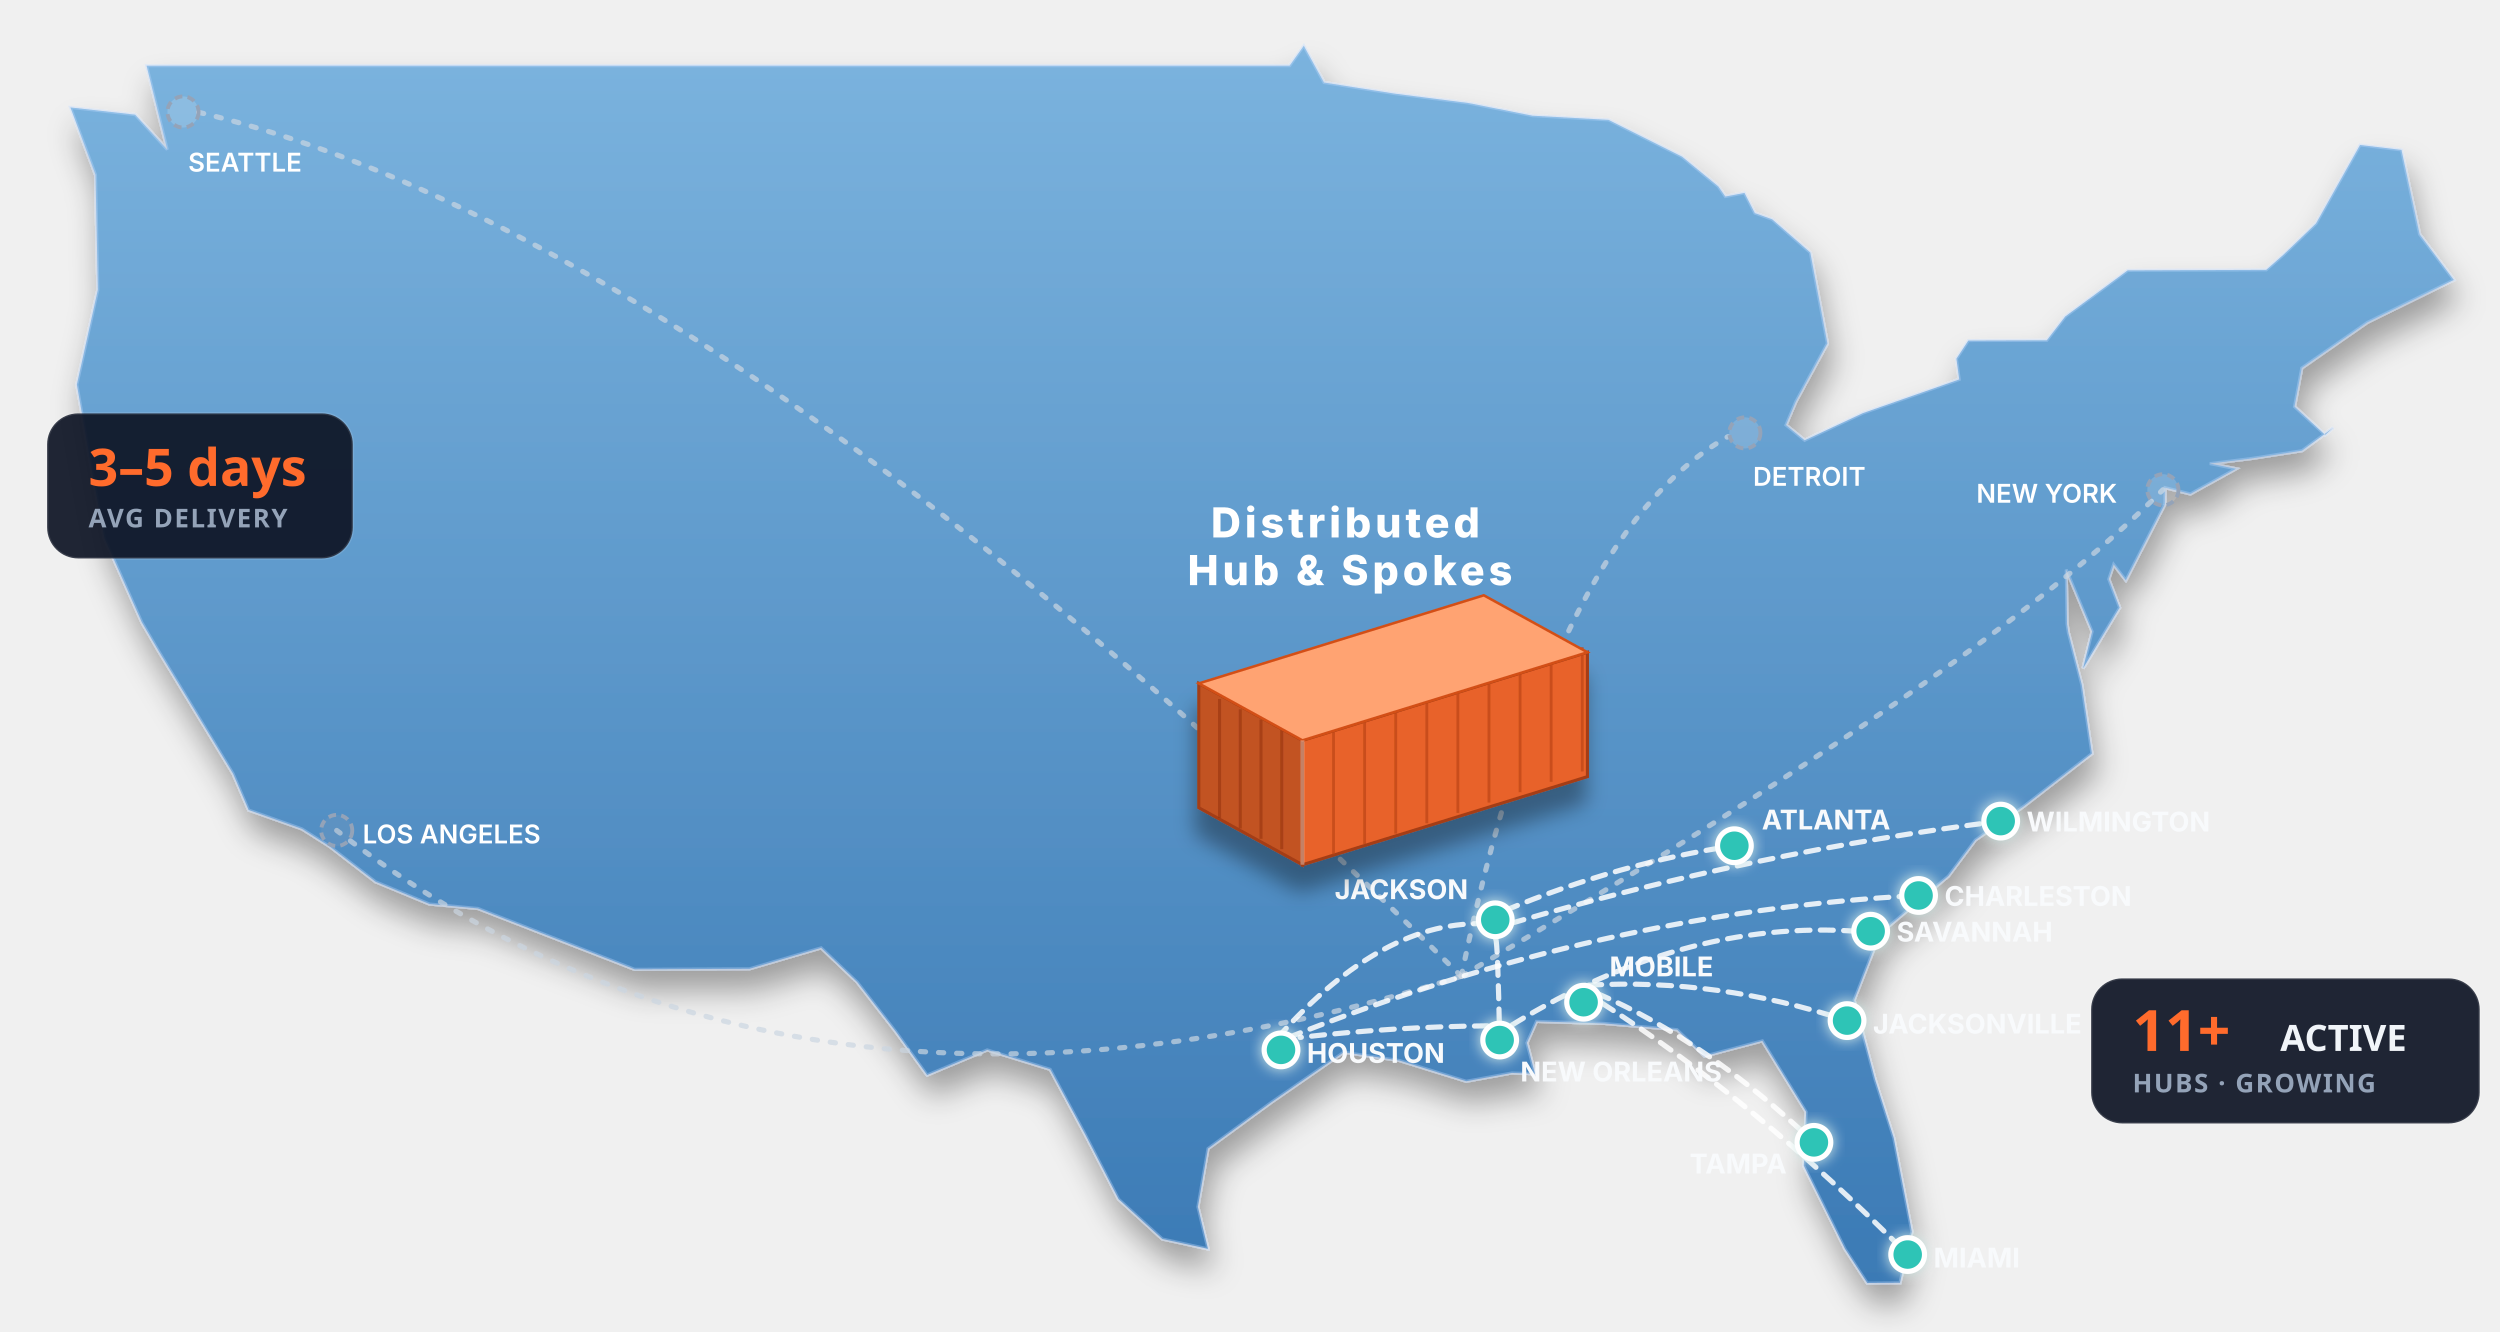
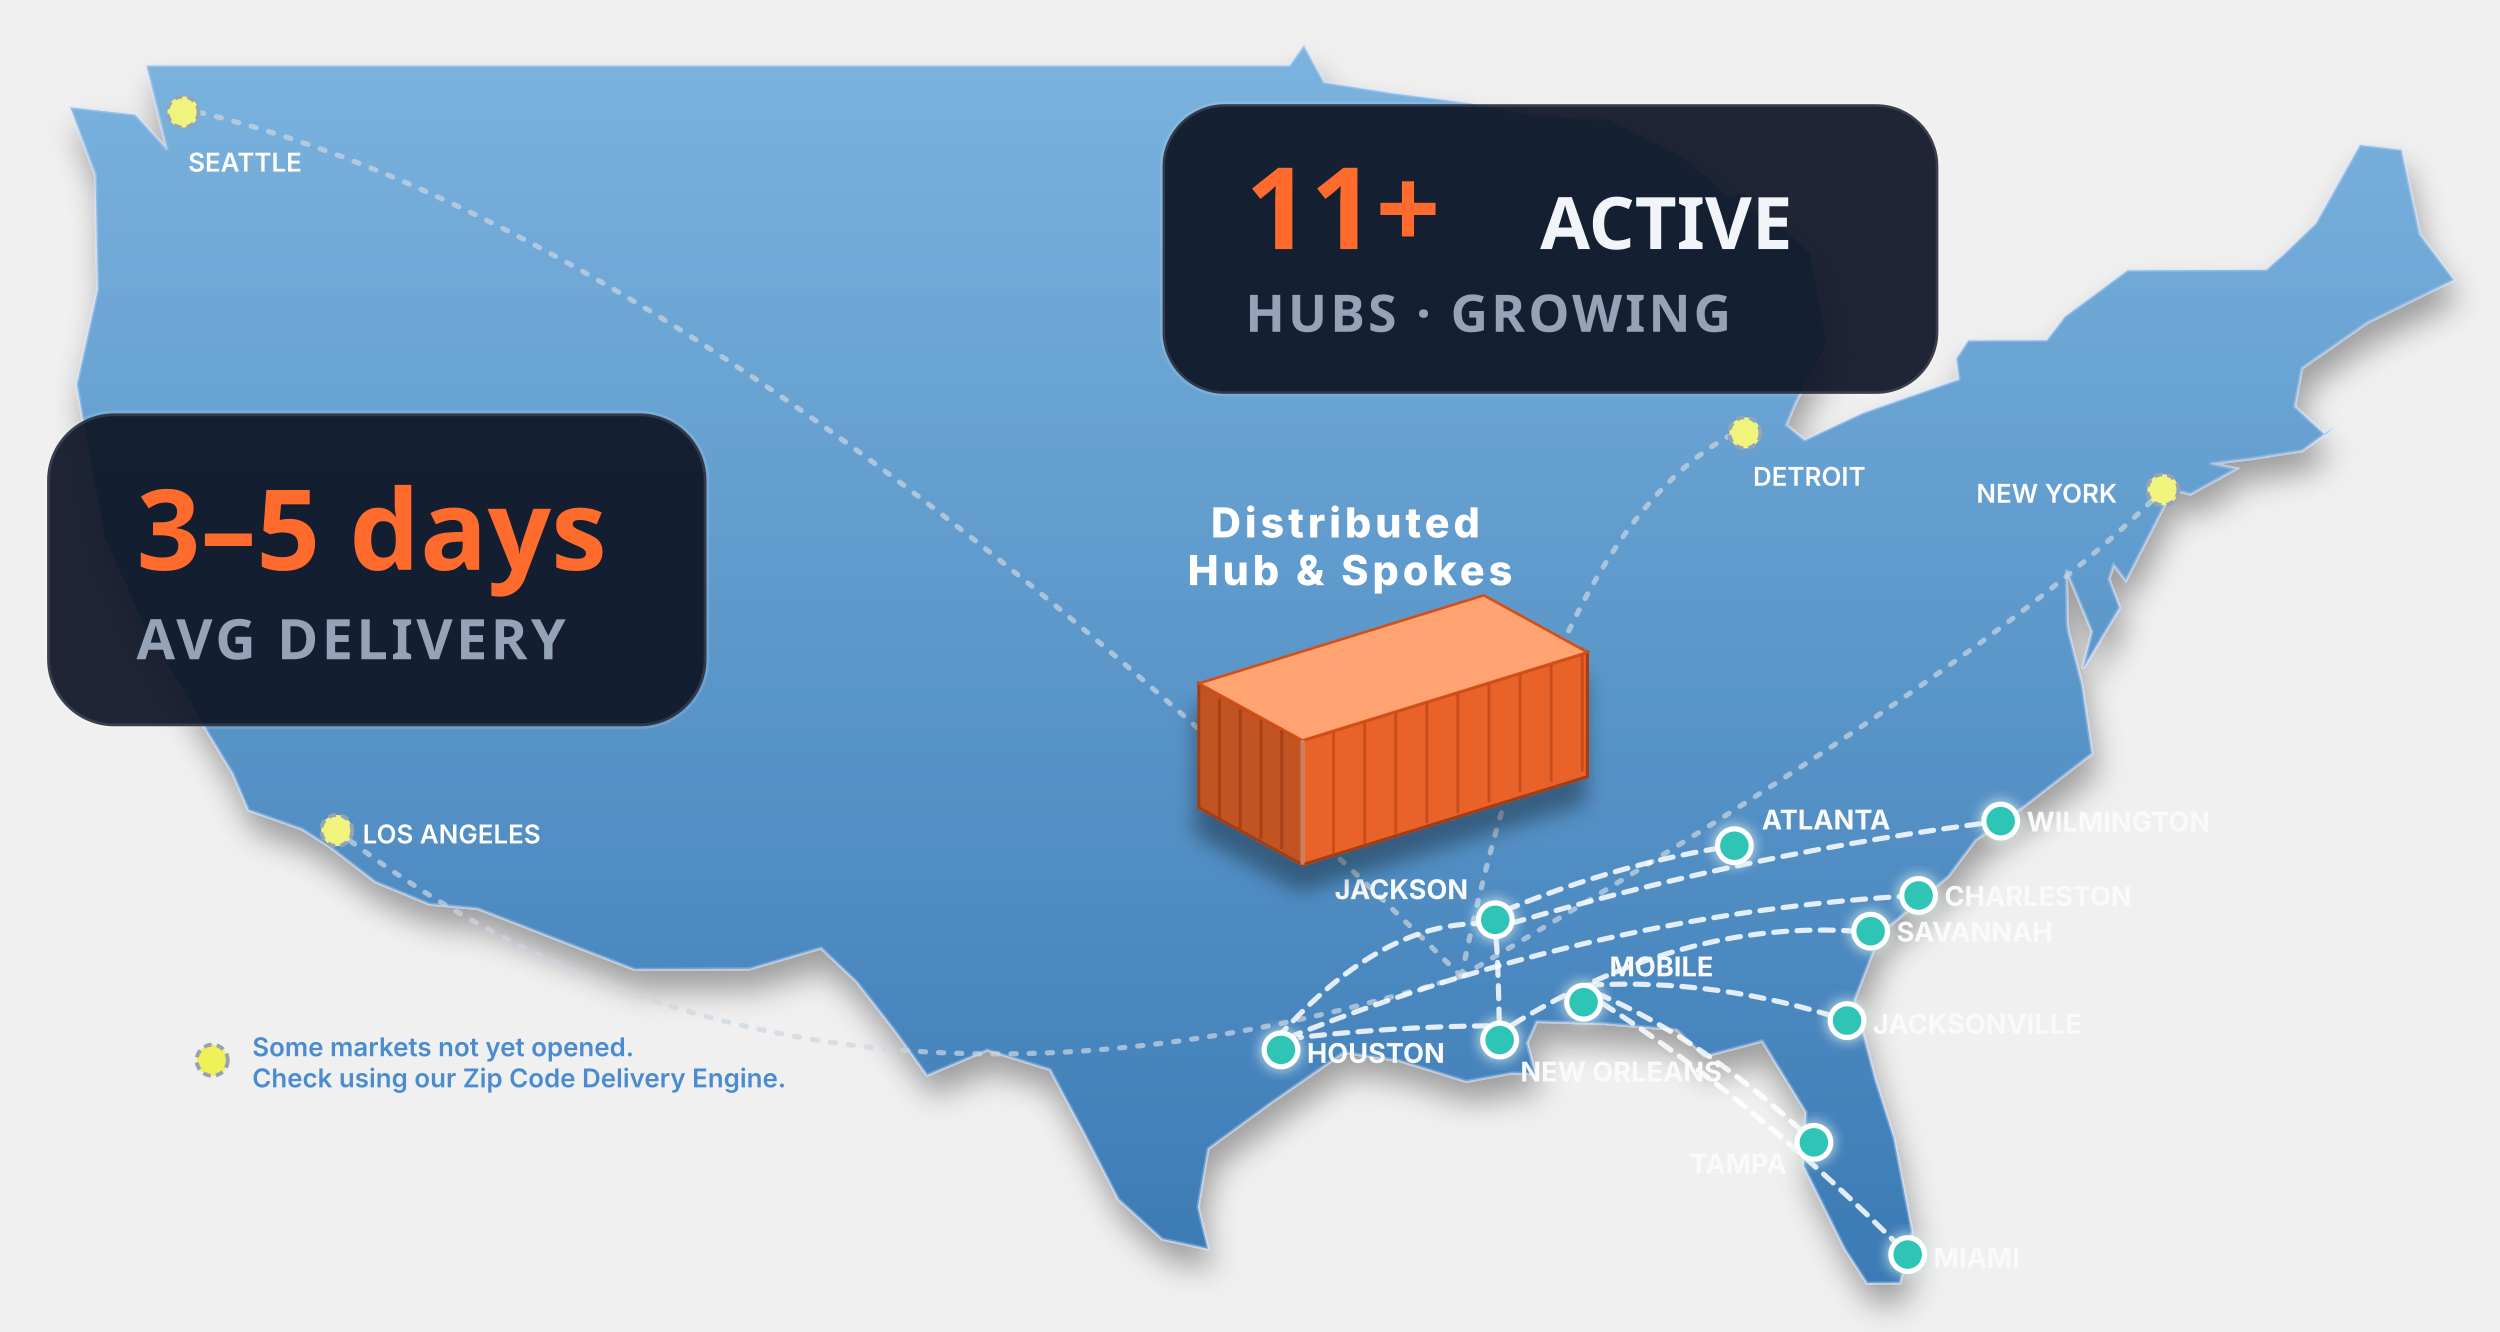
<svg xmlns="http://www.w3.org/2000/svg" id="hub-map" viewBox="-491 -213 965 514">
  <defs>
    <filter id="map-shadow" x="-8%" y="-8%" width="116%" height="120%">
      <feDropShadow dx="2" dy="8" stdDeviation="6" flood-color="#000000" flood-opacity="0.35" />
    </filter>
    <filter id="container-shadow" x="-30%" y="-30%" width="160%" height="160%">
      <feGaussianBlur in="SourceAlpha" stdDeviation="4" />
      <feOffset dx="-1" dy="10" result="offsetblur" />
      <feComponentTransfer>
        <feFuncA type="linear" slope="0.35" />
      </feComponentTransfer>
      <feMerge>
        <feMergeNode />
        <feMergeNode in="SourceGraphic" />
      </feMerge>
    </filter>
    <linearGradient id="map-gradient" x1="0%" y1="0%" x2="0%" y2="100%">
      <stop offset="0" stop-color="#7BB3DE" />
      <stop offset="1" stop-color="#3B7AB5" />
    </linearGradient>
    <filter id="glow" x="-40%" y="-40%" width="180%" height="180%">
      <feGaussianBlur stdDeviation="2.5" result="blur" />
      <feComposite in="SourceGraphic" in2="blur" operator="over" />
    </filter>
  </defs>
  <g>
    <path class="map-base" d="M 12.271 -195.34 L 20.071 -181.14 L 47.471 -176.84 L 75.771 -173.24 L 100.571 -168.34 L 129.871 -166.74 L 158.271 -152.54 L 172.271 -141.04 L 174.971 -137.14 L 182.371 -138.54 L 186.371 -130.74 L 193.071 -128.34 L 207.771 -115.54 L 214.371 -80.445 L 202.171 -57.945 L 198.371 -48.945 L 205.571 -43.045 L 228.071 -53.545 L 265.271 -66.545 L 264.171 -74.545 L 268.771 -81.545 L 299.071 -81.645 L 306.171 -90.845 L 330.271 -108.64 L 383.771 -108.84 L 390.471 -114.74 L 402.971 -126.74 L 419.971 -157.04 L 435.971 -155.14 L 442.971 -122.54 L 456.171 -104.94 L 422.771 -88.545 L 397.471 -70.945 L 394.671 -56.045 L 406.471 -45.145 L 409.671 -47.945 L 397.571 -39.045 L 378.171 -36.045 L 361.971 -34.045 L 372.071 -32.045 L 354.471 -22.345 L 344.771 -24.745 L 344.671 -18.445 L 329.571 10.955 L 324.871 4.855 L 322.971 10.555 L 327.171 21.555 L 313.071 44.955 L 316.571 30.755 L 306.571 6.855 L 306.871 27.855 L 307.371 31.155 L 312.571 51.355 L 316.471 77.855 L 289.871 98.455 L 271.471 111.255 L 261.071 125.155 L 234.671 147.355 L 224.671 173.055 L 232.771 203.655 L 239.971 226.255 L 246.971 262.455 L 242.371 282.155 L 229.771 282.255 L 221.171 269.055 L 205.271 236.955 L 206.171 216.155 L 189.271 188.755 L 166.971 194.655 L 156.371 184.455 L 128.371 182.055 L 102.071 181.255 L 98.371 189.555 L 101.471 201.455 L 92.571 201.155 L 74.971 204.355 L 49.171 196.355 L 27.671 193.155 L -0.229 212.455 L -24.729 230.355 L -28.629 252.855 L -24.729 269.055 L -42.329 265.255 L -59.229 249.855 L -72.129 224.855 L -85.629 199.755 L -109.93 192.255 L -133.13 201.955 L -145.33 185.055 L -160.13 166.055 L -174.03 152.855 L -201.73 160.955 L -246.03 161.155 L -306.53 137.655 L -325.23 135.955 L -346.03 127.355 L -363.83 113.655 L -374.43 106.955 L -395.03 99.655 L -401.03 85.655 L -429.73 38.355 L -436.23 27.255 L -450.73 -5.345 L -455.73 -32.545 L -461.33 -64.545 L -453.23 -101.14 L -454.13 -145.54 L -463.83 -171.54 L -438.83 -168.74 L -426.43 -155.24 L -434.43 -187.64 L -341.83 -187.64 L -277.53 -187.64 L -182.73 -187.64 L -80.729 -187.64 L 6.771 -187.64 L 12.271 -195.34 Z" style="fill: url(#map-gradient); filter: url(#map-shadow); stroke: rgba(191, 219, 254, 0.35); stroke-width: 1.2;" id="object-0" />
    <path class="spoke-ghost" d="M 73.07 163.855 C -98.196 217.722 -242.9 198.955 -361.03 107.555" style="fill: none; opacity: 0.7; stroke: rgb(203, 213, 225); stroke-dasharray: 2px, 5px; stroke-linecap: round; stroke-width: 2;" />
    <path class="spoke-ghost" d="M 73.07 163.855 C -120.75 -27.893 -283.74 -139.18 -415.87 -170.03" style="fill: none; opacity: 0.7; stroke: rgb(203, 213, 225); stroke-dasharray: 2px, 5px; stroke-linecap: round; stroke-width: 2;" />
    <path class="spoke-ghost" d="M 73.07 163.855 C 96.398 50.648 130.687 -18.78 175.935 -44.429" style="fill: none; opacity: 0.7; stroke: rgb(203, 213, 225); stroke-dasharray: 2px, 5px; stroke-linecap: round; stroke-width: 2;" />
    <path class="spoke-ghost" d="M 73.07 163.855 C 208.47 84.388 298.737 21.788 343.87 -23.945" style="fill: none; opacity: 0.7; stroke: rgb(203, 213, 225); stroke-dasharray: 2px, 5px; stroke-linecap: round; stroke-width: 2;" />
    <g id="spokes-active" transform="matrix(1, 0, 0, 1, -503.8298, -235.3451)">
      <path class="spoke-line" d="M 586.976 418.32 C 562.863 418.549 538.745 420.038 514.632 422.782" style="fill: none; opacity: 0.85; stroke: rgb(255, 255, 255); stroke-dasharray: 5px, 4px; stroke-linecap: round; stroke-width: 2px;" />
      <path class="spoke-line" d="M 590.185 384.883 C 590.69 385.199 591.195 398.172 591.7 423.8" style="fill: none; opacity: 0.85; stroke: rgb(255, 255, 255); stroke-dasharray: 5px, 4px; stroke-linecap: round; stroke-width: 2px;" />
      <path class="spoke-line" d="M 629.223 405.763 C 657.169 417.731 685.095 436.91 713 463.3" style="fill: none; opacity: 0.85; stroke: rgb(255, 255, 255); stroke-dasharray: 5px, 4px; stroke-linecap: round; stroke-width: 2px;" />
      <path class="spoke-line" d="M 631.347 409.673 C 670.654 434.762 709.938 467.071 749.2 506.6" style="fill: none; opacity: 0.85; stroke: rgb(255, 255, 255); stroke-dasharray: 5px, 4px; stroke-linecap: round; stroke-width: 2px;" />
      <path class="spoke-line" d="M 626.054 402.63 C 659.28 400.764 692.529 405.321 725.8 416.3" style="fill: none; opacity: 0.85; stroke: rgb(255, 255, 255); stroke-dasharray: 5px, 4px; stroke-linecap: round; stroke-width: 2px;" />
      <path class="spoke-line" d="M 596.571 417.913 C 642.681 389.649 688.79 377.77 734.9 382.276" style="fill: none; opacity: 0.85; stroke: rgb(255, 255, 255); stroke-dasharray: 5px, 4px; stroke-linecap: round; stroke-width: 2px;" />
      <path class="spoke-line" d="M 510.112 422.852 C 591.162 390.504 672.258 372.219 753.4 368" style="fill: none; opacity: 0.85; stroke: rgb(255, 255, 255); stroke-dasharray: 5px, 4px; stroke-linecap: round; stroke-width: 2px;" />
      <path class="spoke-line" d="M 596.205 378.711 C 659.17 360.289 722.135 347.152 785.1 339.3" style="fill: none; opacity: 0.85; stroke: rgb(255, 255, 255); stroke-dasharray: 5px, 4px; stroke-linecap: round; stroke-width: 2px;" />
      <path class="spoke-line" d="M 593.918 373.74 C 623.379 361.468 652.839 353.155 682.3 348.8" style="fill: none; opacity: 0.85; stroke: rgb(255, 255, 255); stroke-dasharray: 5px, 4px; stroke-linecap: round; stroke-width: 2px;" />
      <path class="spoke-line" d="M 505.95 422.955 C 533.317 392.161 560.472 377.504 587.428 378.984" style="fill: none; opacity: 0.85; stroke: rgb(255, 255, 255); stroke-dasharray: 5px, 4px; stroke-linecap: round; stroke-width: 2px;" />
    </g>
-     <circle class="hub-ghost" cx="-361.03" cy="107.555" r="6" style="fill: rgba(148, 163, 184, 0.15); stroke: rgb(148, 163, 184); stroke-dasharray: 3px, 2px; stroke-width: 1.5;" />
+     <circle class="hub-ghost" cx="-361.03" cy="107.555" r="6" style="fill: rgb(240, 243, 124); stroke: rgb(148, 163, 184); stroke-dasharray: 3px, 2px; stroke-width: 1.5;" />
    <text class="hub-text-ghost" style="fill: rgb(255, 255, 255); font-family: system-ui, -apple-system, 'Segoe UI', sans-serif; font-size: 10px; font-weight: 600; white-space: pre; stroke-width: 1;" x="-351.03" y="112.555">LOS ANGELES</text>
-     <circle class="hub-ghost" cx="-420.36" cy="-169.78" r="6" style="stroke: rgb(148, 163, 184); stroke-dasharray: 3px, 2px; stroke-width: 1.5; fill: rgba(255, 255, 255, 0.15);" />
+     <circle class="hub-ghost" cx="-420.36" cy="-169.78" r="6" style="stroke: rgb(148, 163, 184); stroke-dasharray: 3px, 2px; stroke-width: 1.5; fill: rgb(240, 243, 124);" />
    <text class="hub-text-ghost" style="fill: rgb(255, 255, 255); font-family: system-ui, -apple-system, 'Segoe UI', sans-serif; font-size: 10px; font-weight: 600; white-space: pre;" x="-418.38" y="-146.76">SEATTLE</text>
-     <circle class="hub-ghost" cx="182.518" cy="-45.909" r="6" style="stroke: rgb(148, 163, 184); stroke-dasharray: 3px, 2px; stroke-width: 1.5; fill: rgba(247, 249, 251, 0.15);" />
+     <circle class="hub-ghost" cx="182.518" cy="-45.909" r="6" style="stroke: rgb(148, 163, 184); stroke-dasharray: 3px, 2px; stroke-width: 1.5; fill: rgb(240, 243, 124);" />
    <text class="hub-text-ghost" style="fill: rgb(255, 255, 255); font-family: system-ui, -apple-system, 'Segoe UI', sans-serif; font-size: 10px; font-weight: 600; white-space: pre; stroke-width: 1;" x="185.668" y="-25.483">DETROIT</text>
-     <circle class="hub-ghost" cx="343.87" cy="-23.945" r="6" style="stroke: rgb(148, 163, 184); stroke-dasharray: 3px, 2px; stroke-width: 1.5; fill: rgba(255, 255, 255, 0.15);" />
+     <circle class="hub-ghost" cx="343.87" cy="-23.945" r="6" style="stroke: rgb(148, 163, 184); stroke-dasharray: 3px, 2px; stroke-width: 1.5; fill: rgb(240, 243, 124);" />
    <text class="hub-text-ghost" style="fill: rgb(255, 255, 255); font-family: system-ui, -apple-system, 'Segoe UI', sans-serif; font-size: 10px; font-weight: 600; white-space: pre; stroke-width: 1;" x="271.87" y="-18.945">NEW YORK</text>
    <g id="nodes-active" transform="matrix(1, 0, 0, 1, -503.8298, -235.3451)">
      <circle class="hub-node" cx="507.3" cy="427.6" r="6.5" style="fill: rgb(46, 196, 182); filter: url(#glow); stroke: rgb(255, 255, 255); stroke-width: 2px;" />
      <text class="hub-text" x="517.3" y="432.6" style="white-space: pre; fill: rgb(248, 250, 252); font-family: system-ui, -apple-system, 'Segoe UI', sans-serif; font-size: 10.5px; font-weight: 700;">HOUSTON</text>
      <circle class="hub-node" cx="591.7" cy="423.8" r="6.5" style="fill: rgb(46, 196, 182); filter: url(#glow); stroke: rgb(255, 255, 255); stroke-width: 2px;" />
      <text class="hub-text" x="599.7" y="439.8" style="white-space: pre; fill: rgb(248, 250, 252); font-family: system-ui, -apple-system, 'Segoe UI', sans-serif; font-size: 10.5px; font-weight: 700;">NEW ORLEANS</text>
      <circle class="hub-node" cx="624.1" cy="409.2" r="6.5" style="fill: rgb(46, 196, 182); filter: url(#glow); stroke: rgb(255, 255, 255); stroke-width: 2px;" />
      <text class="hub-text" x="634.1" y="399.2" style="white-space: pre; fill: rgb(248, 250, 252); font-family: system-ui, -apple-system, 'Segoe UI', sans-serif; font-size: 10.5px; font-weight: 700;">MOBILE</text>
      <circle class="hub-node" cx="713.0" cy="463.3" r="6.5" style="fill: rgb(46, 196, 182); filter: url(#glow); stroke: rgb(255, 255, 255); stroke-width: 2px;" />
      <text class="hub-text" x="665.0" y="475.3" style="white-space: pre; fill: rgb(248, 250, 252); font-family: system-ui, -apple-system, 'Segoe UI', sans-serif; font-size: 10.5px; font-weight: 700;">TAMPA</text>
      <circle class="hub-node" cx="749.2" cy="506.6" r="6.5" style="fill: rgb(46, 196, 182); filter: url(#glow); stroke: rgb(255, 255, 255); stroke-width: 2px;" />
      <text class="hub-text" x="759.2" y="511.6" style="white-space: pre; fill: rgb(248, 250, 252); font-family: system-ui, -apple-system, 'Segoe UI', sans-serif; font-size: 10.5px; font-weight: 700;">MIAMI</text>
      <circle class="hub-node" cx="725.8" cy="416.3" r="6.5" style="fill: rgb(46, 196, 182); filter: url(#glow); stroke: rgb(255, 255, 255); stroke-width: 2px;" />
      <text class="hub-text" x="735.8" y="421.3" style="white-space: pre; fill: rgb(248, 250, 252); font-family: system-ui, -apple-system, 'Segoe UI', sans-serif; font-size: 10.5px; font-weight: 700;">JACKSONVILLE</text>
      <circle class="hub-node" cx="734.9" cy="381.8" r="6.5" style="fill: rgb(46, 196, 182); filter: url(#glow); stroke: rgb(255, 255, 255); stroke-width: 2px;" />
      <text class="hub-text" x="744.9" y="385.8" style="white-space: pre; fill: rgb(248, 250, 252); font-family: system-ui, -apple-system, 'Segoe UI', sans-serif; font-size: 10.5px; font-weight: 700;">SAVANNAH</text>
      <circle class="hub-node" cx="753.4" cy="368.0" r="6.5" style="fill: rgb(46, 196, 182); filter: url(#glow); stroke: rgb(255, 255, 255); stroke-width: 2px;" />
      <text class="hub-text" x="763.4" y="372.0" style="white-space: pre; fill: rgb(248, 250, 252); font-family: system-ui, -apple-system, 'Segoe UI', sans-serif; font-size: 10.5px; font-weight: 700;">CHARLESTON</text>
      <circle class="hub-node" cx="785.1" cy="339.3" r="6.5" style="fill: rgb(46, 196, 182); filter: url(#glow); stroke: rgb(255, 255, 255); stroke-width: 2px;" />
      <text class="hub-text" x="795.1" y="343.3" style="white-space: pre; fill: rgb(248, 250, 252); font-family: system-ui, -apple-system, 'Segoe UI', sans-serif; font-size: 10.5px; font-weight: 700;">WILMINGTON</text>
      <circle class="hub-node" cx="682.3" cy="348.8" r="6.5" style="fill: rgb(46, 196, 182); filter: url(#glow); stroke: rgb(255, 255, 255); stroke-width: 2px;" />
      <text class="hub-text" x="692.884" y="342.529" style="white-space: pre; fill: rgb(248, 250, 252); font-family: system-ui, -apple-system, 'Segoe UI', sans-serif; font-size: 10.5px; font-weight: 700;">ATLANTA</text>
      <circle class="hub-node" cx="590.0" cy="377.4" r="6.5" style="fill: rgb(46, 196, 182); filter: url(#glow); stroke: rgb(255, 255, 255); stroke-width: 2px;" />
      <text class="hub-text" x="528.0" y="369.4" style="white-space: pre; fill: rgb(248, 250, 252); font-family: system-ui, -apple-system, 'Segoe UI', sans-serif; font-size: 10.5px; font-weight: 700;">JACKSON</text>
    </g>
    <text class="central-title" x="-13.829" y="104.655" style="white-space: pre; fill: rgb(255, 255, 255); font-family: system-ui, -apple-system, 'Segoe UI', sans-serif; font-weight: 800; letter-spacing: 1.5px; stroke-width: 1; font-size: 16px; text-anchor: middle;" transform="matrix(1, 0, 0, 1, 43.92493, -110.1887)">
      <tspan x="-13.829" dy="0">Distributed</tspan>
      <tspan x="-13.829" dy="1.15em">Hub &amp; Spokes</tspan>
    </text>
    <g id="isometric-conex-box" filter="url(#container-shadow)" transform="matrix(1, 0, 0, 1, -28.25555, 20.78885)">
      <path d="M 0,30 L 40,52 L 40,100 L 0,78 Z" fill="#C25323" stroke="#A43D14" stroke-width="1.2" />
      <path d="M 8,36 L 8,82 M 16,40 L 16,86 M 24,44 L 24,90 M 32,48 L 32,94" stroke="#94330B" stroke-width="1.2" opacity="0.55" />
      <path d="M 40,52 L 150,18 L 150,66 L 40,100 Z" fill="#E86229" stroke="#A43D14" stroke-width="1.2" />
      <path d="M 52,96 L 52,48 M 64,92 L 64,44 M 76,88 L 76,40 M 88,84 L 88,36 M 100,80 L 100,32 M 112,76 L 112,28 M 124,72 L 124,24 M 136,68 L 136,20 M 148,64 L 148,16" stroke="#B84414" stroke-width="1.1" opacity="0.65" />
      <path d="M 0,30 L 40,52 L 150,18 L 110,-4 Z" fill="#FFA372" stroke="#D35019" stroke-width="1" />
      <path d="M 40,52 L 40,100" stroke="#FFFFFF" stroke-width="1.5" opacity="0.35" />
    </g>
-     <g class="stat-card" transform="matrix(1, 0, 0, 1, -472.8197, -53.43696)">
+     <g class="stat-card" transform="matrix(2.156878, 0, 0, 2.156878, -472.8197, -53.43696)">
      <rect x="0" y="0" width="118" height="56" rx="12" fill="rgba(13,20,36,0.92)" stroke="rgba(255,255,255,0.12)" stroke-width="1" />
      <text x="16" y="28" fill="#ff6b2c" font-family="system-ui,sans-serif" font-size="20" font-weight="700" style="white-space: pre;">3–5 days</text>
      <text x="16" y="44" fill="#94a3b8" font-family="system-ui,sans-serif" font-size="10" font-weight="600" letter-spacing="0.06em" style="white-space: pre;">AVG DELIVERY</text>
    </g>
-     <g class="stat-card" transform="matrix(1, 0, 0, 1, 316.1702, 164.6549)">
+     <g class="stat-card" transform="matrix(1.996367, 0, 0, 1.996367, -42.24704, -172.7675)">
      <rect x="0" y="0" width="150" height="56" rx="12" fill="rgba(13,20,36,0.92)" stroke="rgba(255,255,255,0.12)" stroke-width="1" />
      <text x="16" y="28" fill="#ff6b2c" font-family="system-ui,sans-serif" font-size="22" font-weight="700" style="white-space: pre;">11+</text>
      <text x="73" y="28" fill="#f1f5f9" font-family="system-ui,sans-serif" font-size="14" font-weight="600" style="white-space: pre;">ACTIVE</text>
      <text x="16" y="44" fill="#94a3b8" font-family="system-ui,sans-serif" font-size="10" font-weight="600" letter-spacing="0.06em" style="white-space: pre;">HUBS · GROWING</text>
    </g>
+     <text class="hub-text-ghost" style="fill: rgb(75, 140, 208); font-family: system-ui, -apple-system, 'Segoe UI', sans-serif; font-size: 10px; font-weight: 600; white-space: pre;" x="-368.81" y="186.487" transform="matrix(1, 0, 0, 1, -24.82548, 8.216991)">
+       <tspan x="-368.81" dy="0">Some markets not yet opened.</tspan>
+       <tspan x="-368.81" dy="1.2em">Check using our Zip Code Delivery Engine.</tspan>
+     </text>
+     <circle class="hub-ghost" cx="-409.08" cy="196.263" r="6" style="stroke: rgb(148, 163, 184); stroke-dasharray: 3px, 2px; stroke-width: 1.5; paint-order: fill; fill: rgba(238, 242, 6, 0.65);" />
  </g>
</svg>
